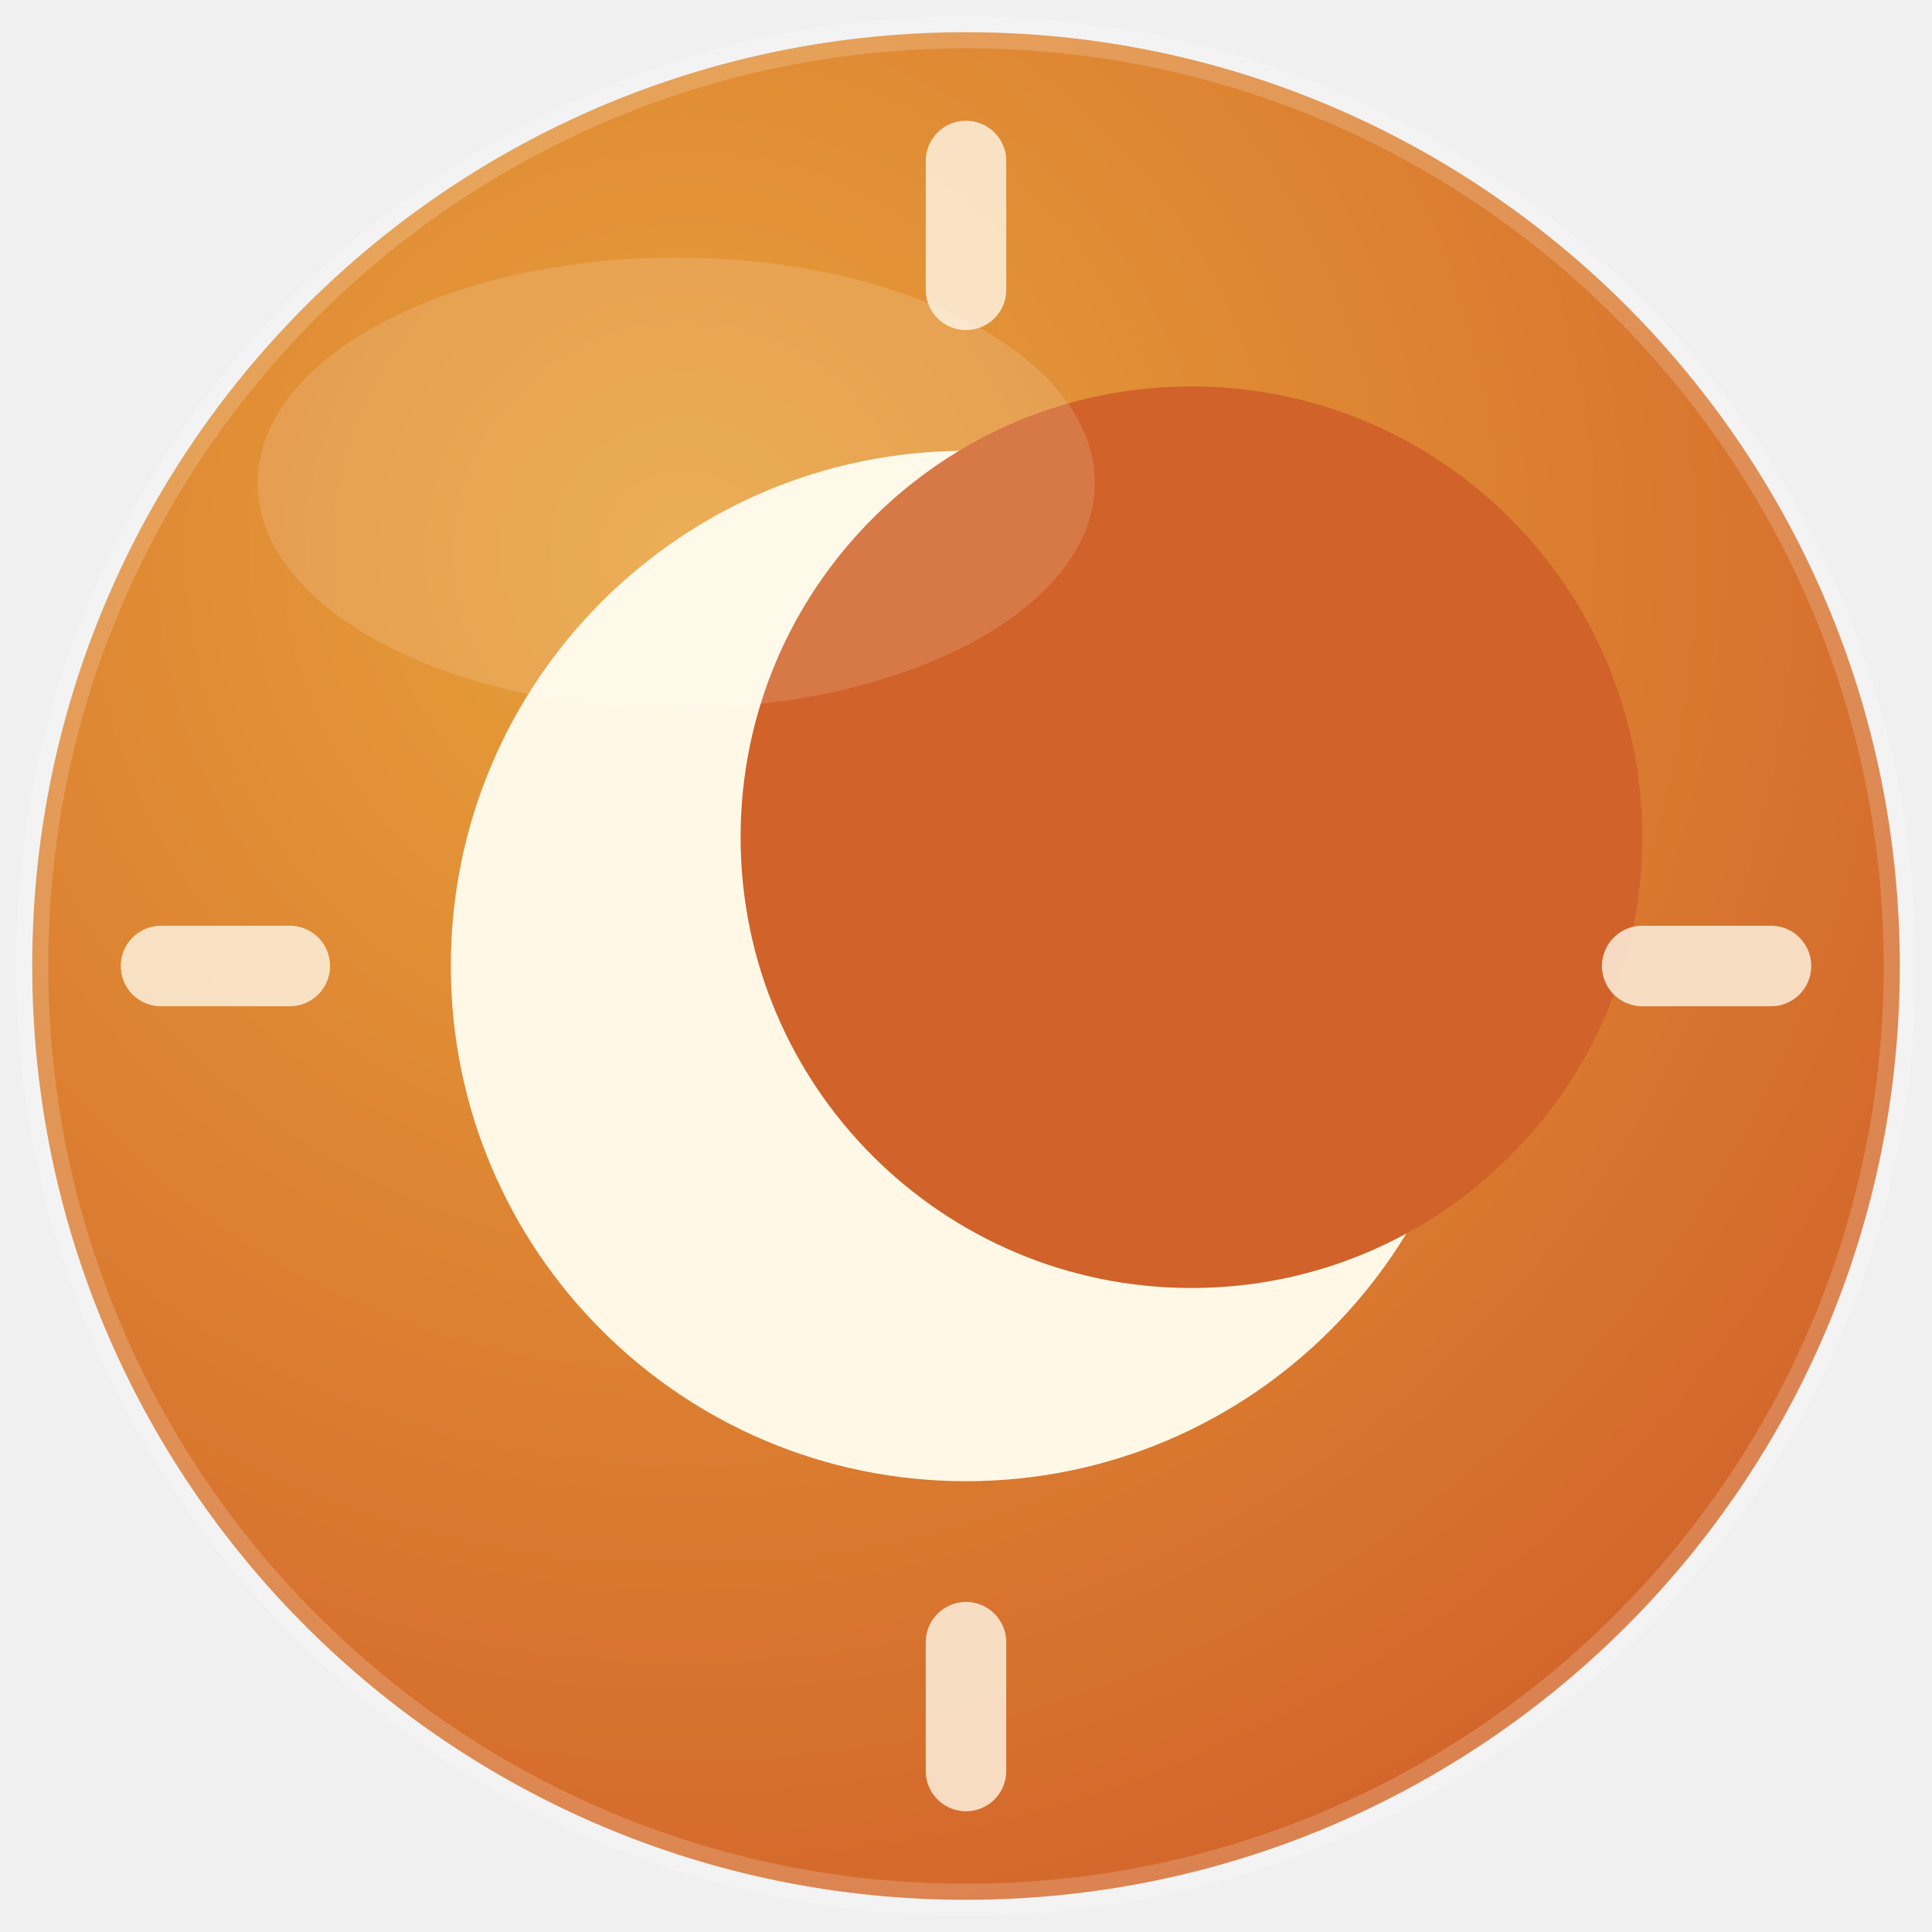
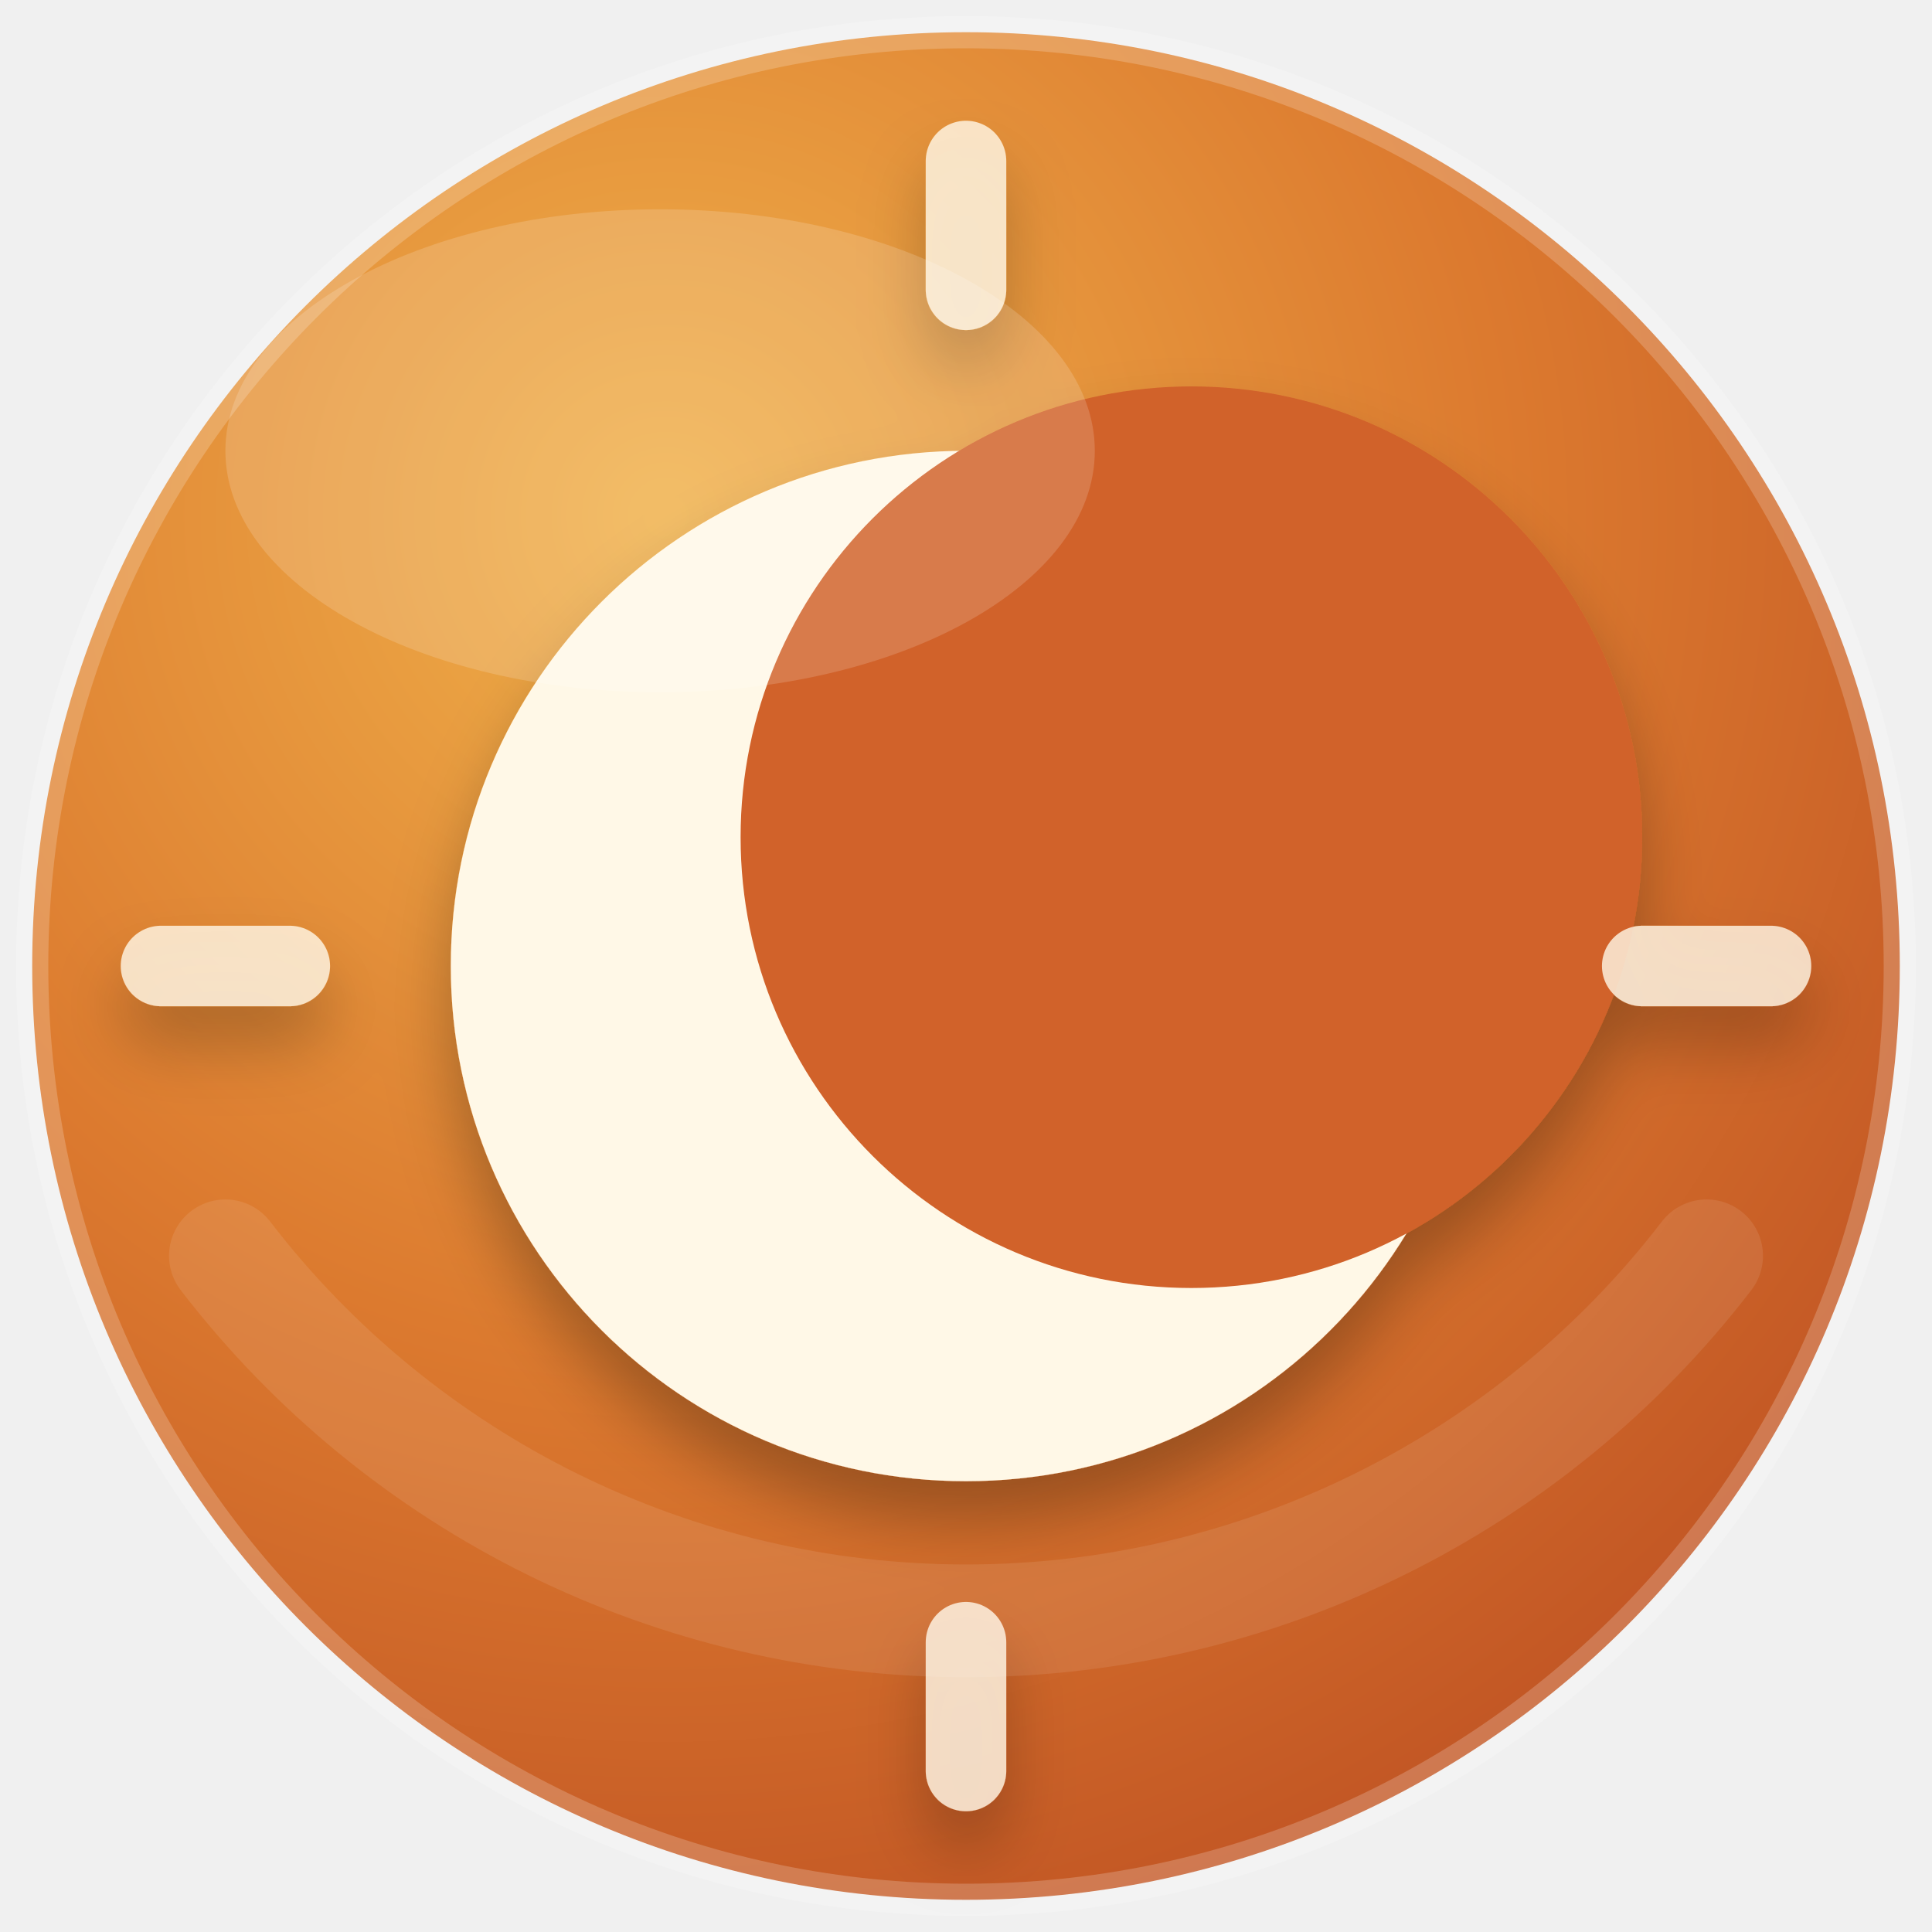
<svg xmlns="http://www.w3.org/2000/svg" viewBox="0 0 120 120" width="120" height="120" role="img" aria-label="Затмение">
  <defs>
-     <radialGradient id="ф" cx="35%" cy="28%" r="82%">
-       <stop offset="0%" stop-color="#e8a13a" />
-       <stop offset="100%" stop-color="#d1622a" />
+     <radialGradient id="ф" cx="34%" cy="26%" r="86%">
+       <stop offset="0%" stop-color="#f0b14a" />
+       <stop offset="52%" stop-color="#dc7a2f" />
+       <stop offset="100%" stop-color="#bd4f22" />
    </radialGradient>
+     <filter id="т" x="-20%" y="-20%" width="140%" height="140%">
+       <feDropShadow dx="0" dy="2.5" stdDeviation="2" flood-color="#000000" flood-opacity="0.28" />
+     </filter>
  </defs>
  <circle cx="60" cy="60" r="58" fill="url(#ф)" />
-   <circle cx="60" cy="60" r="32" fill="#fff8e7" />
-   <circle cx="74" cy="52" r="28" fill="#d1622a" />
-   <g stroke="#fff8e7" stroke-width="5" stroke-linecap="round" opacity=".8">
-     <path d="M60 18v-8M60 110v-8M18 60h-8M110 60h-8" />
+   <g filter="url(#т)">
+     <circle cx="60" cy="60" r="32" fill="#fff8e7" />
+     <circle cx="74" cy="52" r="28" fill="#d1622a" />
+     <g stroke="#fff8e7" stroke-width="5" stroke-linecap="round" opacity=".8">
+       <path d="M60 18v-8M60 110v-8M18 60h-8M110 60h-8" />
+     </g>
  </g>
-   <ellipse cx="42" cy="30" rx="26" ry="14" fill="#ffffff" opacity=".14" />
-   <circle cx="60" cy="60" r="58" fill="none" stroke="#ffffff" stroke-opacity=".18" stroke-width="2" />
+   <ellipse cx="41" cy="28" rx="27" ry="15" fill="#ffffff" opacity=".16" />
+   <path d="M14 78a58 58 0 0092 0" fill="none" stroke="#ffffff" stroke-opacity=".09" stroke-width="7" stroke-linecap="round" />
+   <circle cx="60" cy="60" r="58" fill="none" stroke="#ffffff" stroke-opacity=".20" stroke-width="2" />
</svg>
